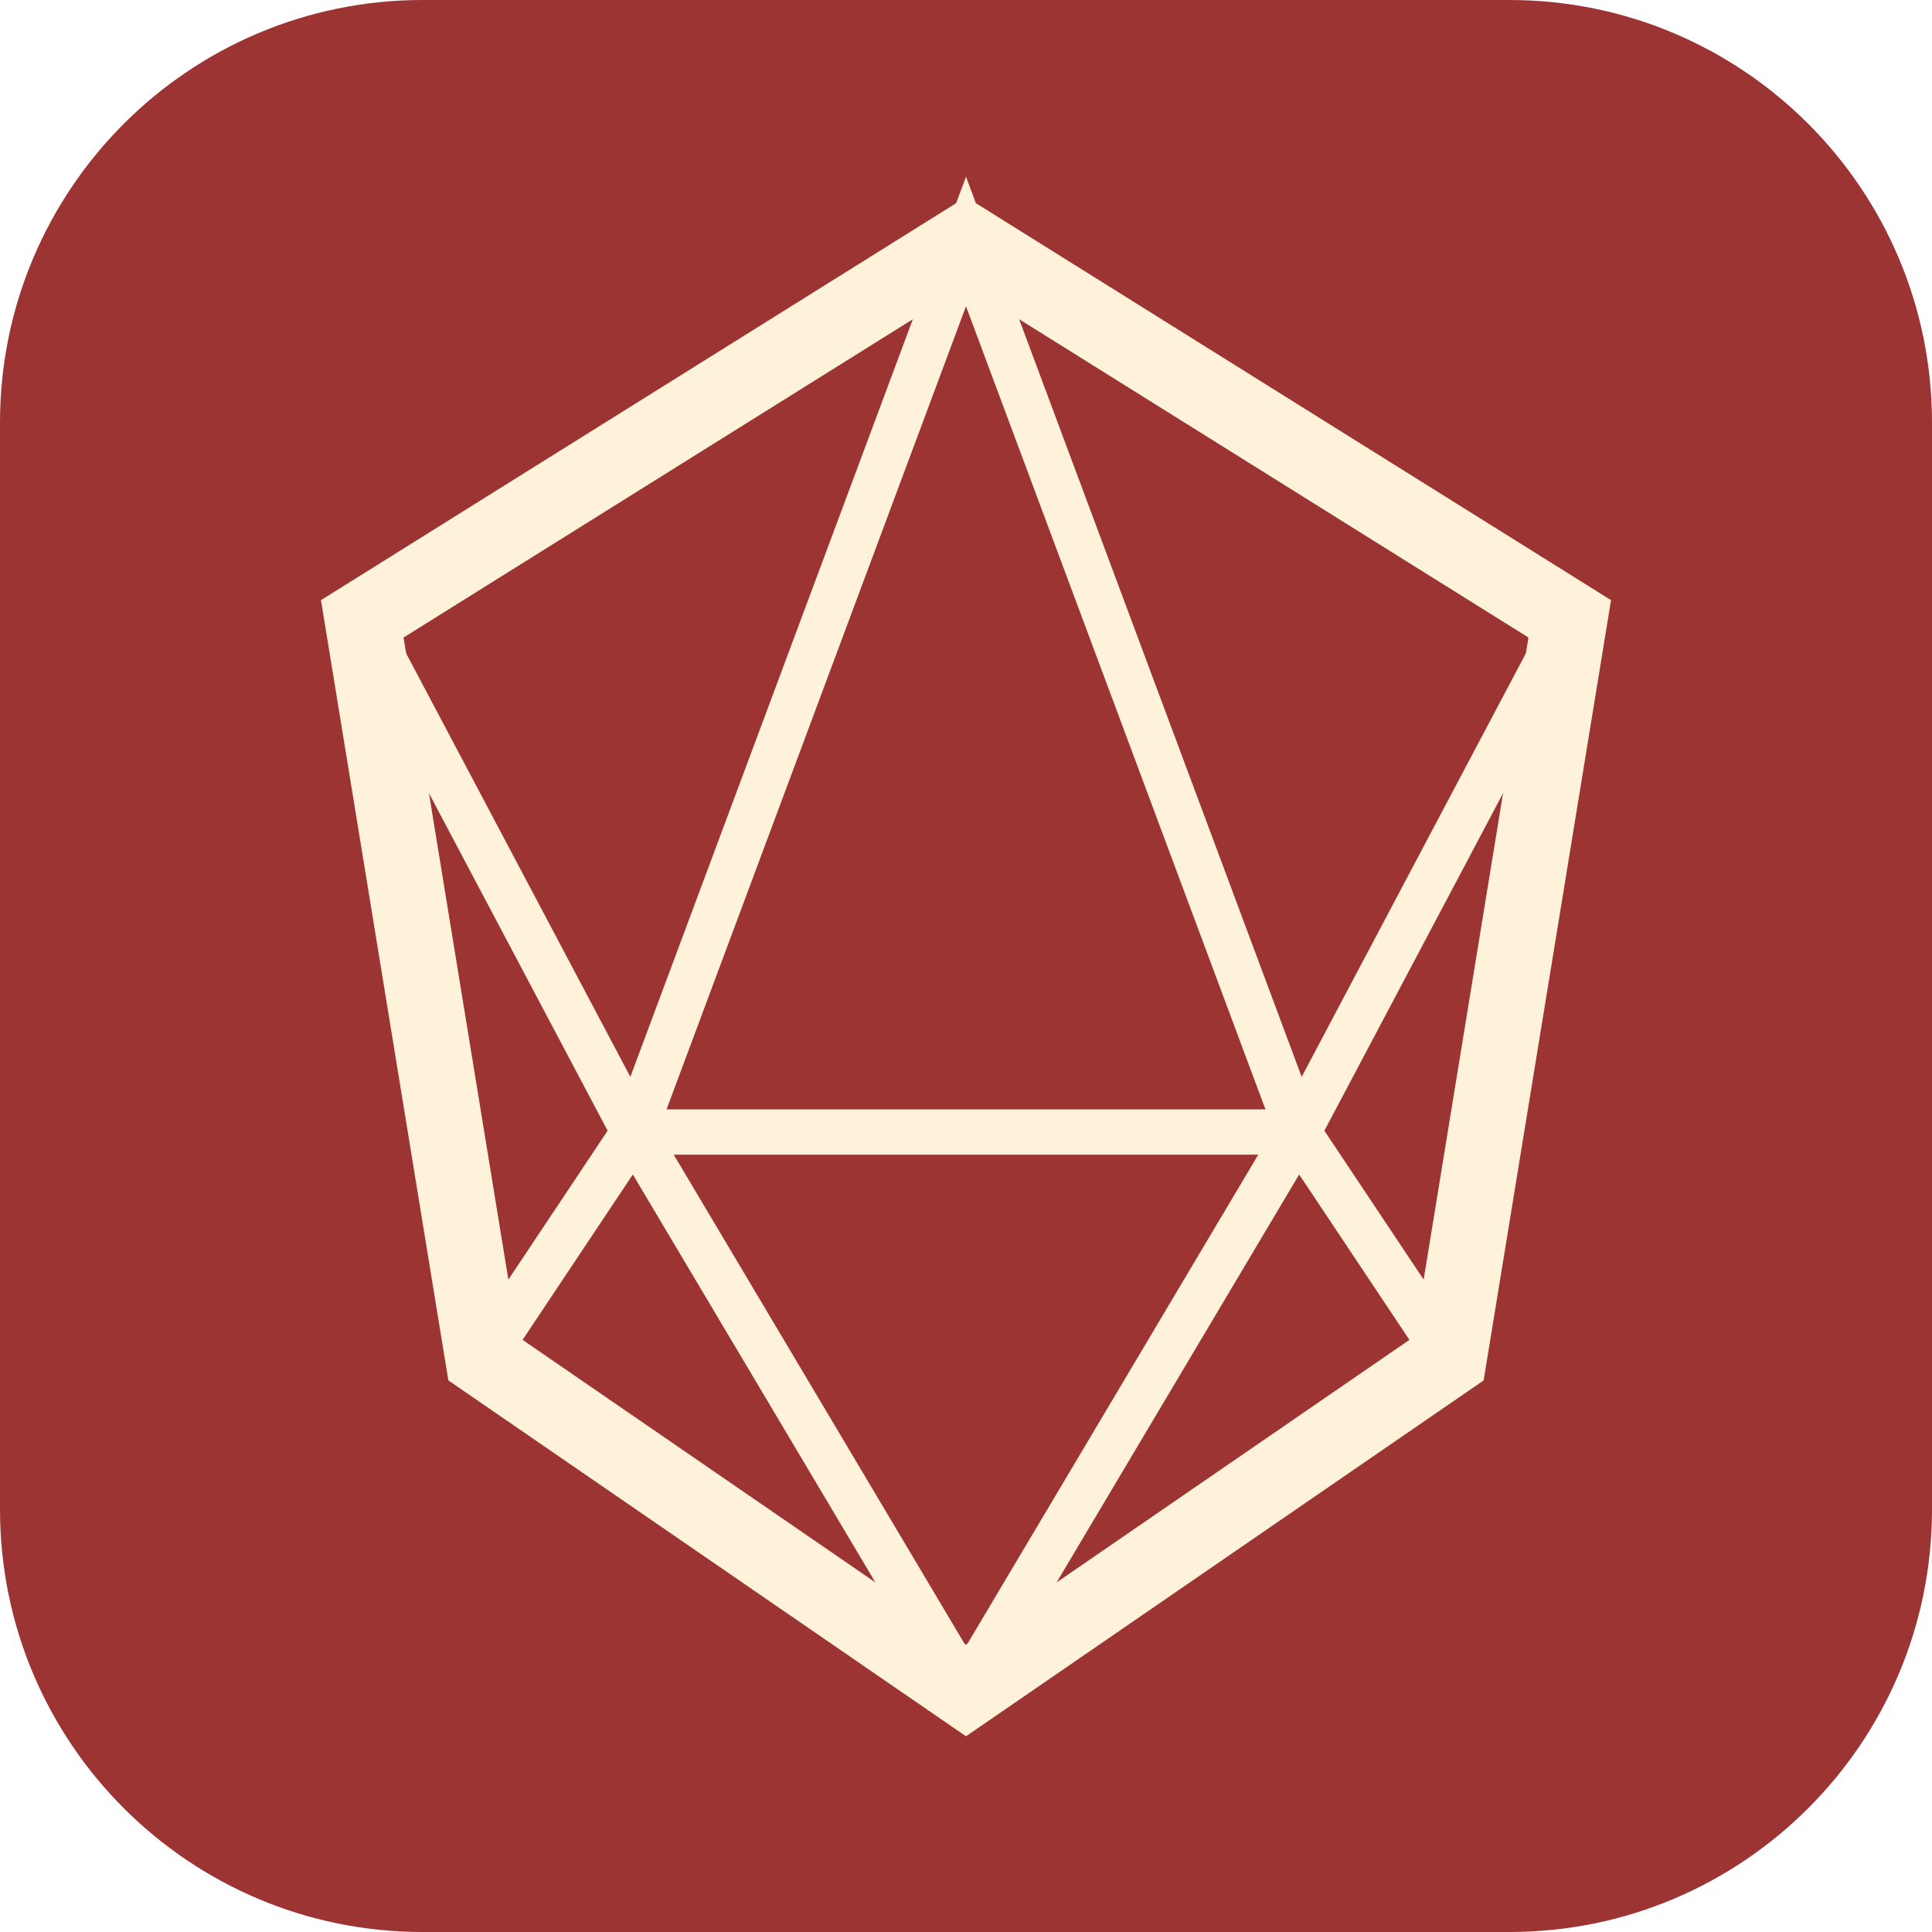
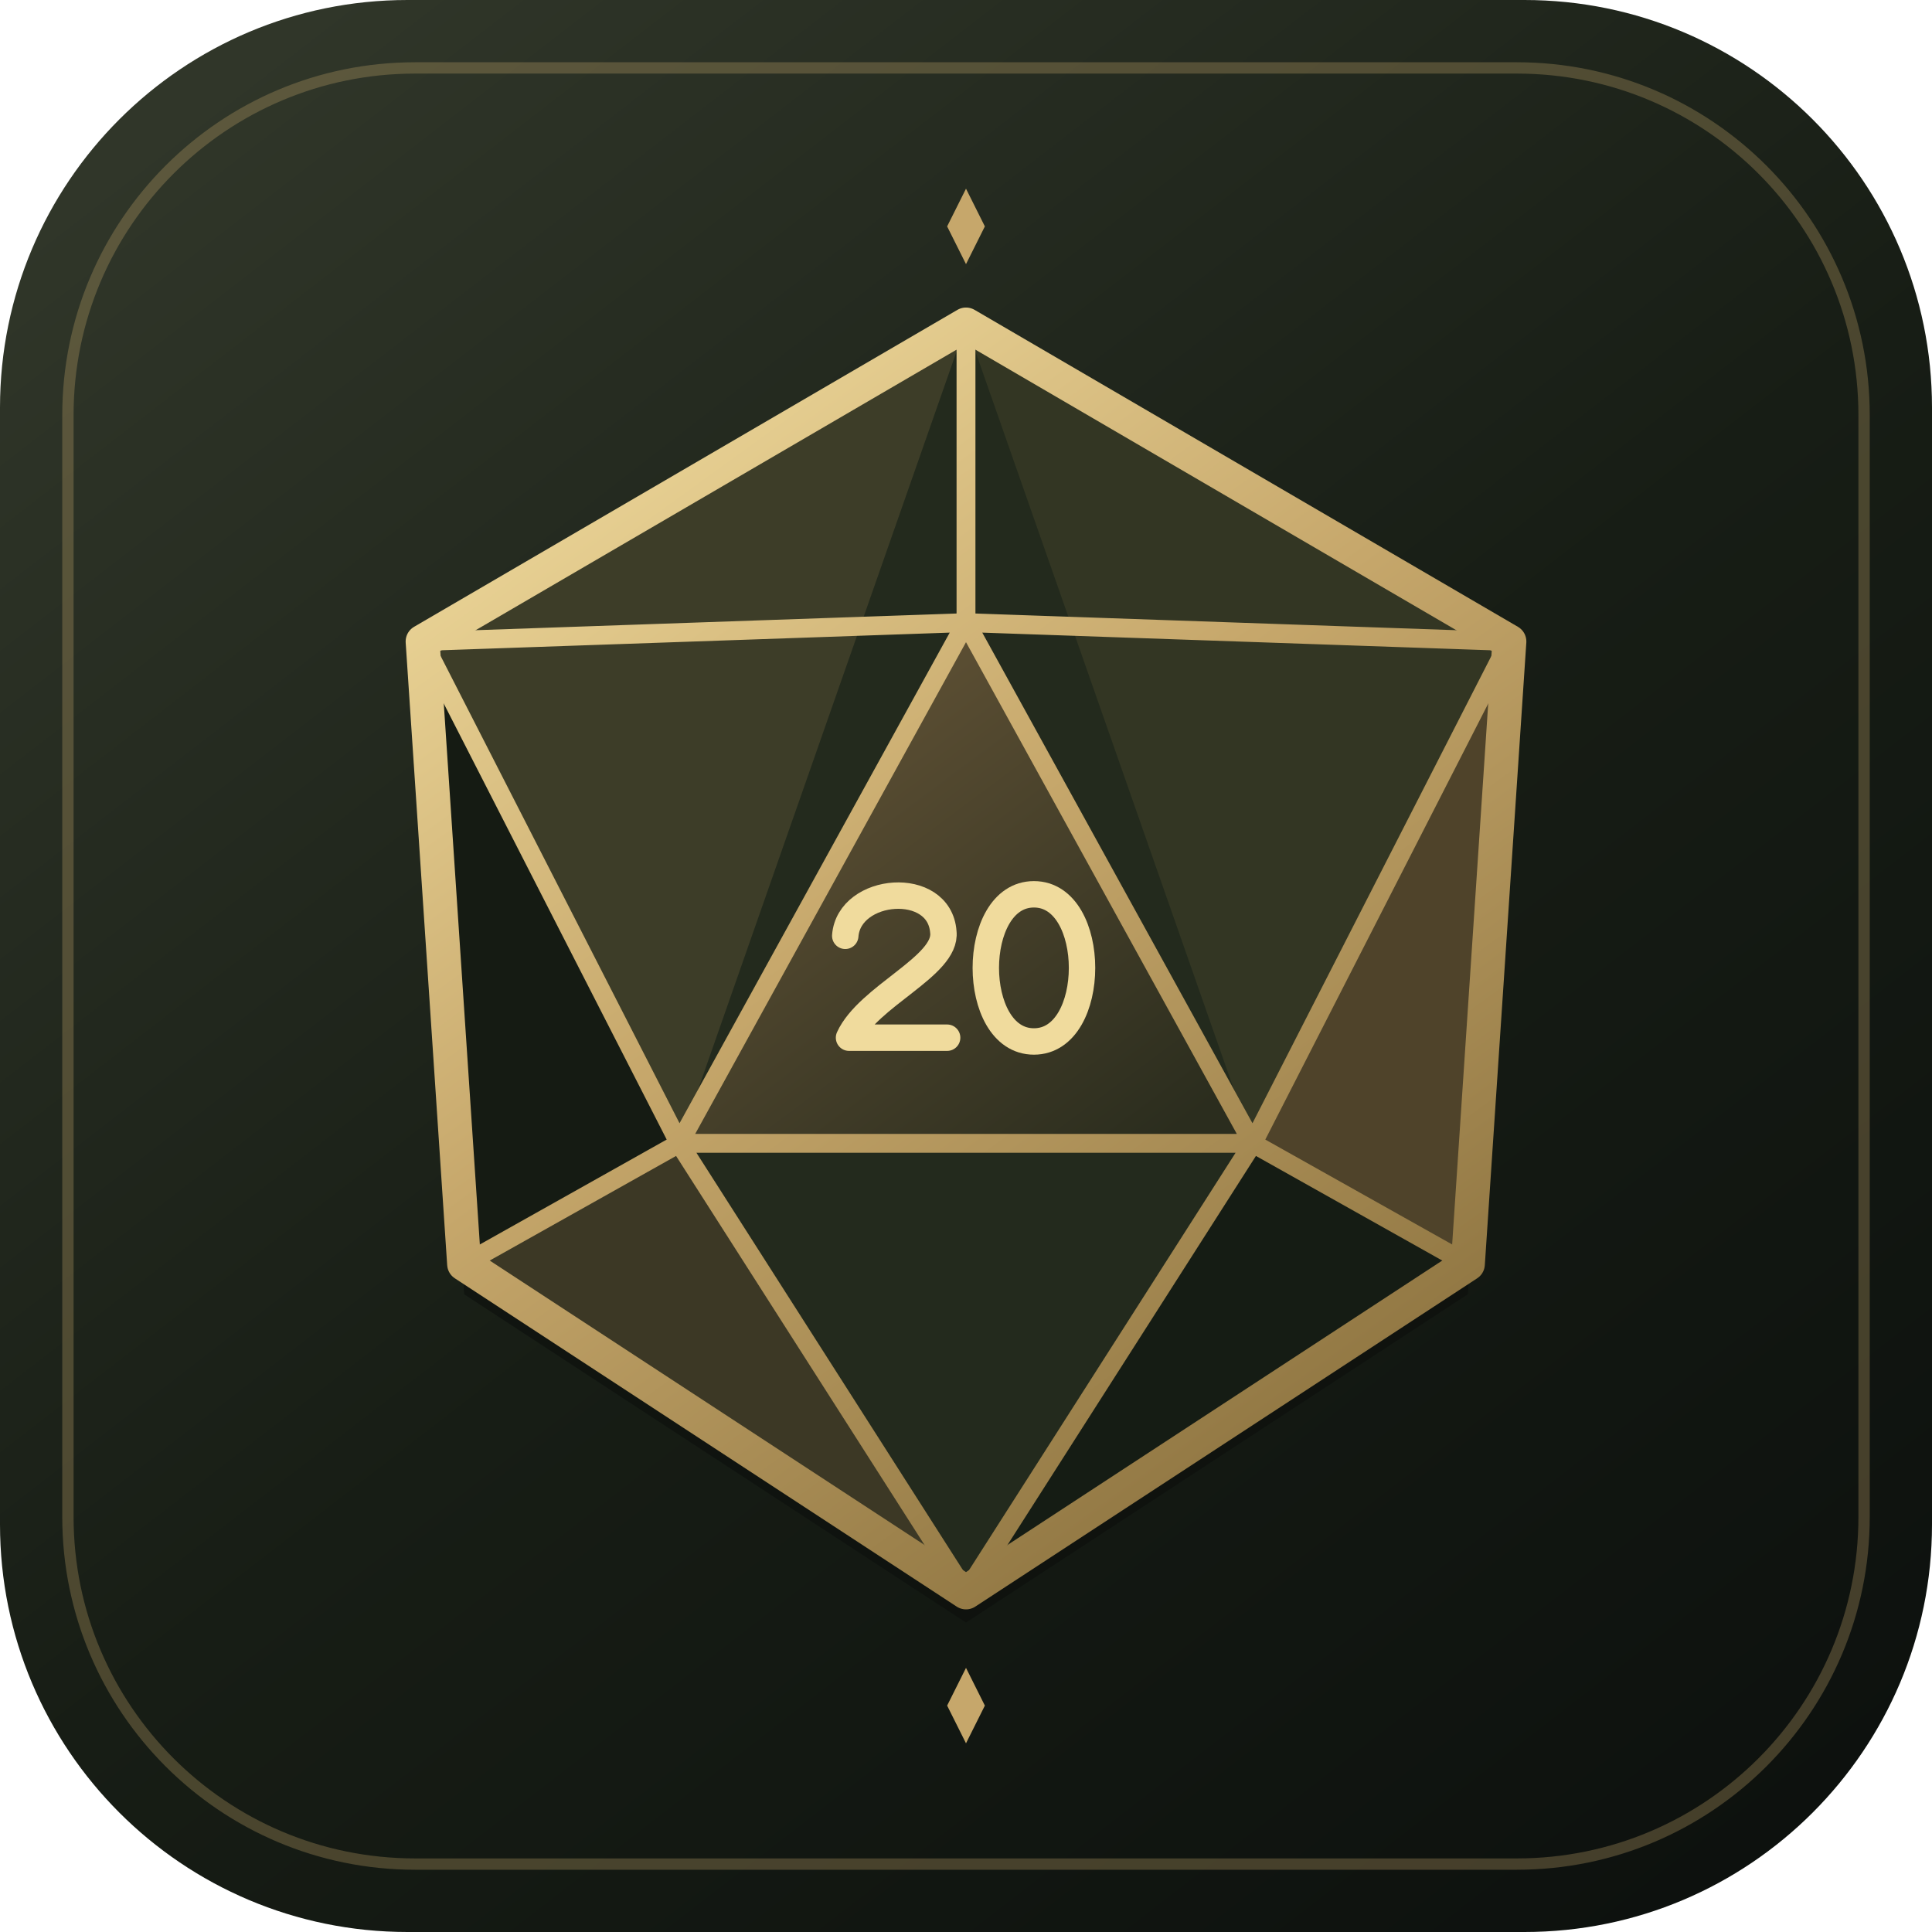
- <svg xmlns="http://www.w3.org/2000/svg" viewBox="0 0 128 128">
-   <rect width="128" height="128" rx="28" fill="#9c3434" />
-   <path d="m64 16 40 25-8 49-32 22-32-22-8-49z" fill="none" stroke="#fff2db" stroke-width="5" />
-   <path d="m64 16-22 59h44L64 16Zm-40 25 18 34-10 15m72-49L86 75l10 15M42 75l22 37 22-37" fill="none" stroke="#fff2db" stroke-width="3" />
+ <svg xmlns="http://www.w3.org/2000/svg" viewBox="0 0 512 512" fill="none">
+   <defs>
+     <linearGradient id="stone" x1="60" y1="20" x2="440" y2="512" gradientUnits="userSpaceOnUse">
+       <stop stop-color="#303629" />
+       <stop offset=".52" stop-color="#171d15" />
+       <stop offset="1" stop-color="#0d110e" />
+     </linearGradient>
+     <linearGradient id="gold" x1="145" y1="95" x2="365" y2="399" gradientUnits="userSpaceOnUse">
+       <stop stop-color="#f0db9d" />
+       <stop offset=".45" stop-color="#c6a76b" />
+       <stop offset="1" stop-color="#89703d" />
+     </linearGradient>
+     <linearGradient id="face" x1="200" y1="174" x2="300" y2="308" gradientUnits="userSpaceOnUse">
+       <stop stop-color="#655537" />
+       <stop offset="1" stop-color="#2b2d1e" />
+     </linearGradient>
+   </defs>
+   <rect width="512" height="512" rx="108" fill="url(#stone)" />
+   <rect x="18" y="18" width="476" height="476" rx="92" stroke="#c6a76b" stroke-opacity=".3" stroke-width="3" />
+   <path d="M256 86 400 170 389 335 256 422 123 335 112 170Z" fill="#0c100d" opacity=".65" transform="translate(0 8)" />
+   <path d="M256 86 400 170 389 335 256 422 123 335 112 170Z" fill="#232a1d" />
+   <path d="m256 86-76 217-68-133Z" fill="#827046" fill-opacity=".28" />
+   <path d="m256 86 76 217 68-133Z" fill="#aa8f51" fill-opacity=".12" />
+   <path d="m112 170 68 133-57 32Z" fill="#151b13" />
+   <path d="m400 170-68 133 57 32Z" fill="#4f432a" />
+   <path d="m180 303 76 119-133-87Z" fill="#3c3825" />
+   <path d="m332 303-76 119 133-87Z" fill="#151c14" />
+   <path d="m256 165 76 138H180Z" fill="url(#face)" />
+   <g stroke="url(#gold)" stroke-linejoin="round" stroke-linecap="round">
+     <path d="M256 86 400 170 389 335 256 422 123 335 112 170Z" stroke-width="9" />
+     <path d="m256 86 0 79m-144 5 144-5 144 5M256 165l-76 138h152L256 165ZM112 170l68 133-57 32m277-165-68 133 57 32M180 303l76 119 76-119" stroke-width="5" />
+   </g>
+   <g stroke="#f0db9d" stroke-width="7" stroke-linecap="round" stroke-linejoin="round">
+     <path d="M224 248c1-13 25-15 26-1 1 9-20 17-25 28h26" />
+     <path d="M274 237c-17 0-17 39 0 39s17-39 0-39Z" />
+   </g>
+   <path d="m256 50 5 10-5 10-5-10Zm0 392 5 10-5 10-5-10Z" fill="#c6a76b" />
</svg>
